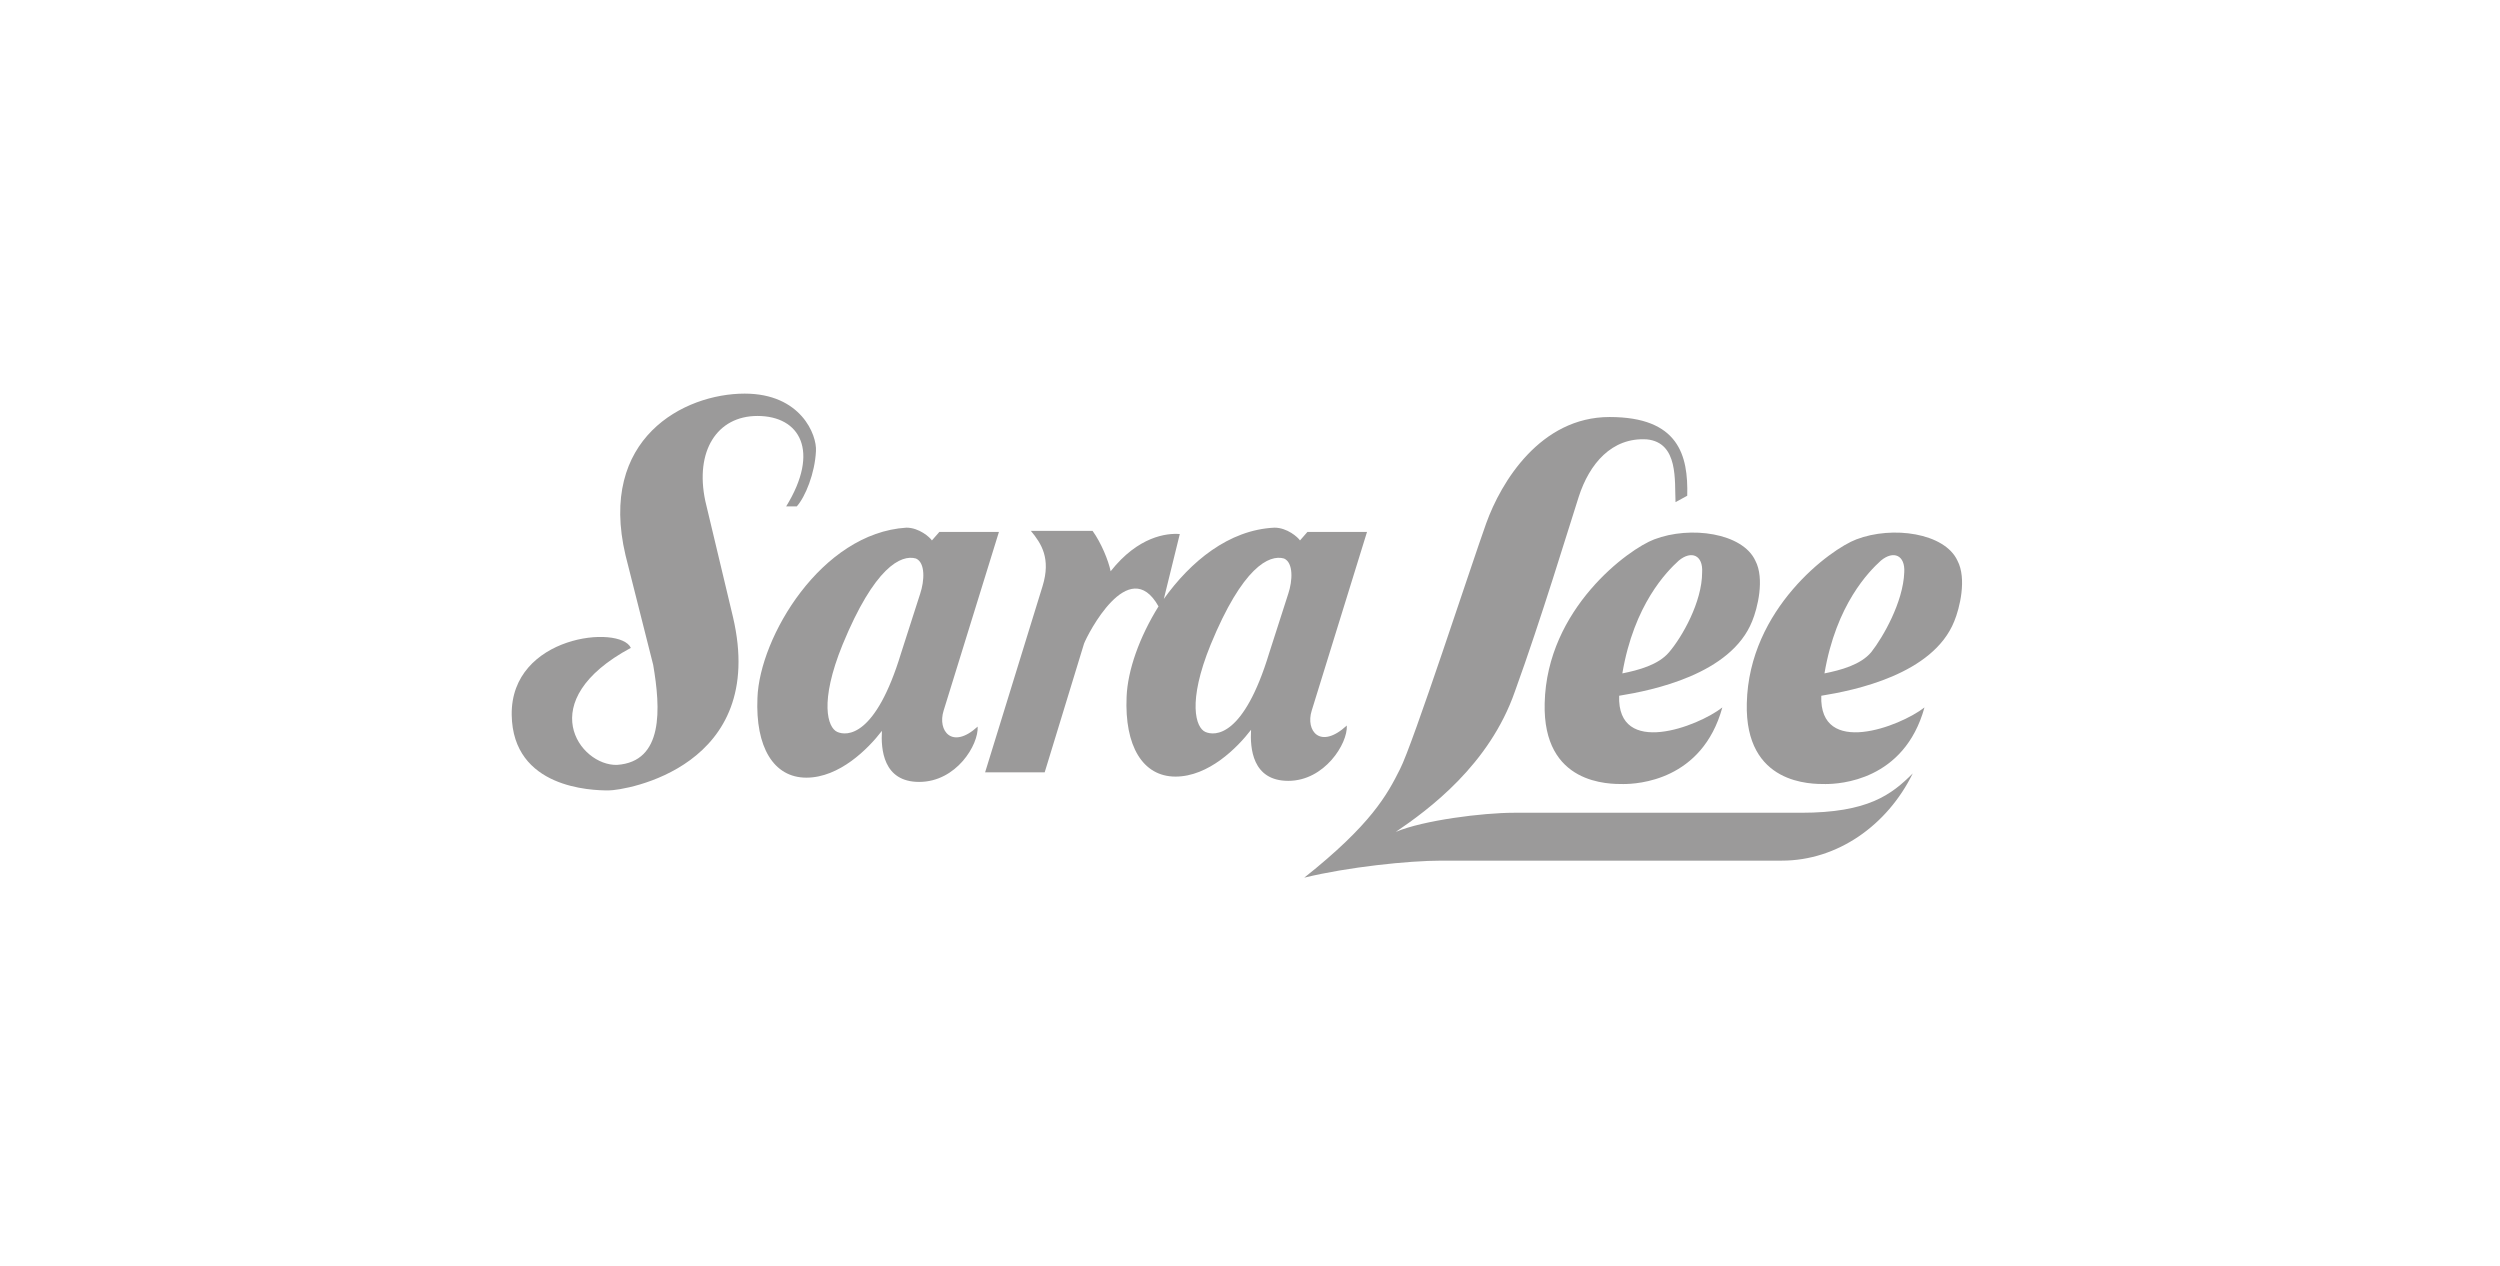
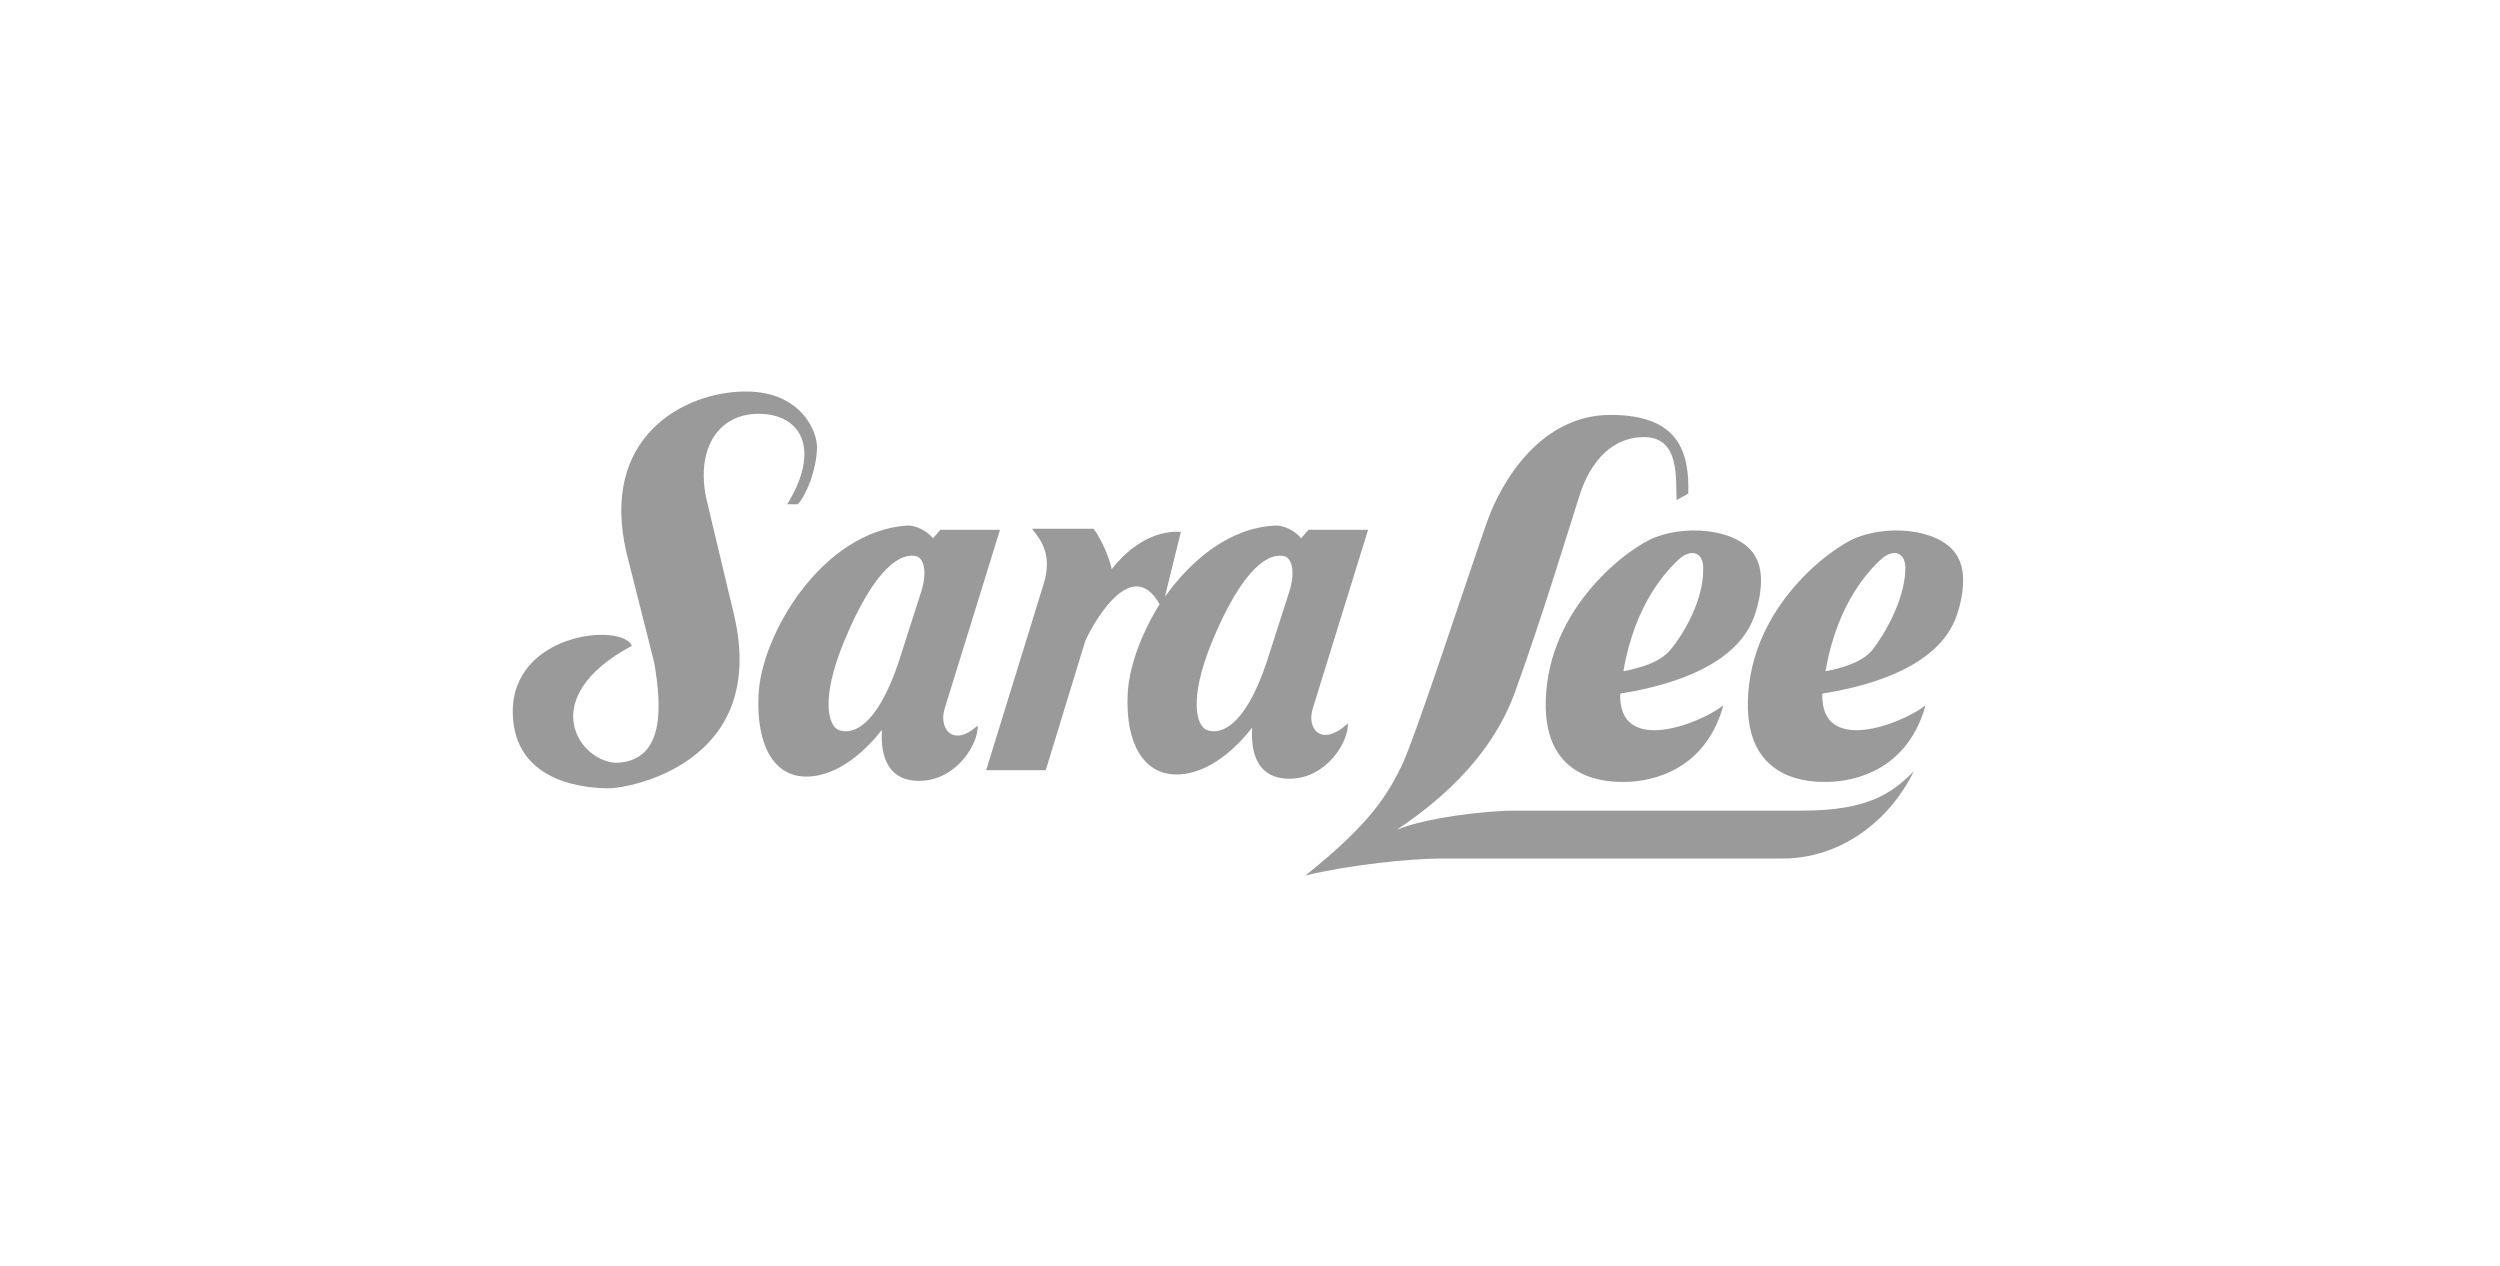
- <svg xmlns="http://www.w3.org/2000/svg" version="1.1" x="0px" y="0px" viewBox="0 0 235 119" style="enable-background:new 0 0 235 119;" xml:space="preserve">
+ <svg xmlns="http://www.w3.org/2000/svg" version="1.1" id="Layer_1" x="0px" y="0px" viewBox="0 0 235 119" style="enable-background:new 0 0 235 119;" xml:space="preserve">
  <style type="text/css">
	.st0{display:none;}
	.st1{display:inline;fill:#4B4A4B;}
	.st2{fill:#9B9A9A;}
- 	.st3{opacity:0.35;fill:#9B9A9A;}
- 	.st4{opacity:0.25;fill:#9B9A9A;}
- 	.st5{fill-rule:evenodd;clip-rule:evenodd;fill:#9B9A9A;}
- 	.st6{fill:none;stroke:#9B9A9A;stroke-width:0.431;stroke-miterlimit:10;}
- 	.st7{fill:none;}
- 	.st8{display:inline;fill:#9B9A9A;}
- 	.st9{display:inline;fill-rule:evenodd;clip-rule:evenodd;fill:#9B9A9A;}
- 	.st10{display:inline;}
+ 	.st3{display:inline;fill:#9B9A9A;}
</style>
  <g id="Background" class="st0">
    <rect class="st1" width="235" height="119" />
  </g>
  <g id="Logos">
    <g>
-       <path class="st5" d="M123.3,66.8l5.2-16.8h-5.6l-0.7,0.8l0,0c-0.2-0.3-1.2-1.2-2.4-1.2c-4.3,0.2-7.9,3.2-10.4,6.7l0,0l1.5-6.1l0,0    c-1.2-0.1-3.9,0.2-6.5,3.5c-0.2-1-0.9-2.7-1.7-3.8l0,0h-5.8l0,0c1,1.2,1.9,2.6,1.1,5.2l0,0l-5.4,17.5h5.6l3.7-12.1l0,0    c0.3-0.8,4.2-8.5,7-3.5c-1.8,2.9-2.9,6-3,8.5c-0.2,4.6,1.5,7.5,4.6,7.5c3.1,0,5.8-2.7,7.1-4.4c-0.1,1.7,0.1,4.8,3.5,4.8    s5.6-3.5,5.5-5.2C124.1,70.5,122.7,68.7,123.3,66.8L123.3,66.8L123.3,66.8L123.3,66.8z M121.1,55.8l-1.8,5.6l0,0    c-2.4,7.9-5.1,7.8-6,7.4c-0.9-0.4-1.7-2.8,0.5-8.2c3-7.3,5.5-8.5,6.9-8.1C121.6,52.9,121.5,54.6,121.1,55.8L121.1,55.8L121.1,55.8    L121.1,55.8z" />
-       <path class="st5" d="M184,52.7c-1.2-2.6-6.1-3.3-9.5-2c-2.4,0.9-10.1,6.5-10.3,15.4c-0.2,7.7,6.1,7.6,7.4,7.6    c1.3,0,7.4-0.3,9.3-7.2c-2.3,1.8-9.9,4.7-9.7-1.1c3.1-0.5,10.5-2,12.5-7C184.2,57.2,184.9,54.4,184,52.7L184,52.7L184,52.7    L184,52.7z M175.9,61.3c-1,1.2-2.9,1.7-4.4,2c1.1-6.5,4.2-9.6,5.3-10.6c1.2-1,2.3-0.5,2.2,1.1C178.9,56.6,177,59.9,175.9,61.3    L175.9,61.3L175.9,61.3L175.9,61.3z" />
-       <path class="st5" d="M66.3,47.1c-1-4.7,1.1-8,4.9-8c4,0,5.9,3.3,2.7,8.5l0,0h1l0,0c0.8-0.9,1.7-3.1,1.8-5.2    c0.1-1.5-1.4-5.4-6.7-5.4c-5.7,0-13.8,4.2-11.2,15.2l0,0l2.6,10.3l0,0c0.7,4.1,1,9.1-3.4,9.4c-3.5,0.1-8-6,1.3-11    c-1-2.2-11.3-1.2-11.2,6.3c0.1,6.9,7.5,7.1,9.1,7.1c1.6,0,15-2.2,11.7-16.3l0,0L66.3,47.1L66.3,47.1L66.3,47.1z" />
-       <path class="st5" d="M88.7,66.8L93.9,50h-5.6l-0.7,0.8l0,0c-0.2-0.3-1.2-1.2-2.4-1.2c-8,0.5-13.8,10.3-14,16    c-0.2,4.6,1.5,7.5,4.6,7.5s5.8-2.7,7.1-4.4c-0.1,1.7,0.1,4.8,3.5,4.8c3.5,0,5.6-3.5,5.5-5.2C89.5,70.5,88.1,68.7,88.7,66.8    L88.7,66.8L88.7,66.8L88.7,66.8z M86.5,55.8l-1.8,5.6l0,0c-2.4,7.9-5.1,7.8-6,7.4c-0.9-0.4-1.7-2.8,0.5-8.2c3-7.3,5.5-8.5,6.9-8.1    C87,52.9,86.9,54.6,86.5,55.8L86.5,55.8L86.5,55.8L86.5,55.8z" />
-       <path class="st5" d="M165,52.7c-1.2-2.6-6.1-3.3-9.5-2c-2.4,0.9-10.1,6.5-10.3,15.4c-0.2,7.7,6.1,7.6,7.4,7.6    c1.3,0,7.4-0.3,9.3-7.2c-2.3,1.8-9.9,4.7-9.7-1.1c3.1-0.5,10.5-2,12.5-7C165.2,57.2,165.9,54.4,165,52.7L165,52.7L165,52.7    L165,52.7z M156.9,61.3c-1,1.2-2.9,1.7-4.4,2c1.1-6.5,4.2-9.6,5.3-10.6c1.2-1,2.3-0.5,2.2,1.1C160,56.6,158.1,59.9,156.9,61.3    L156.9,61.3L156.9,61.3L156.9,61.3z" />
-       <path class="st5" d="M142.3,76.4c-2.9,0-8.5,0.7-11.1,1.8c3.1-2.1,8.8-6.3,11.2-13.2c2.5-6.9,5-15.2,6-18.3c1-3.1,3.1-5.6,6.4-5.4    c3,0.3,2.6,3.9,2.7,5.9l0,0l1.1-0.6l0,0c0.1-3.8-0.8-7.4-7.3-7.4c-6.5,0-10.2,6.1-11.6,10c-1.4,3.9-6.9,20.8-8.1,23.1    c-1.2,2.4-2.7,5.2-9,10.2c4.1-1,9.8-1.6,12.9-1.6s32,0,32,0c5.2,0,9.9-3.3,12.3-8.2c-2,2-4.2,3.7-10.5,3.7l0,0H142.3L142.3,76.4    L142.3,76.4z" />
+       <path class="st2" d="M123.4,66.6l5.2-16.8H123l-0.7,0.8l0,0c-0.2-0.3-1.2-1.2-2.4-1.2c-4.3,0.2-7.9,3.2-10.4,6.7l0,0L111,50l0,0    c-1.2-0.1-3.9,0.2-6.5,3.5c-0.2-1-0.9-2.7-1.7-3.8l0,0H97l0,0c1,1.2,1.9,2.6,1.1,5.2l0,0l-5.4,17.5h5.6l3.7-12.1l0,0    c0.3-0.8,4.2-8.5,7-3.5c-1.8,2.9-2.9,6-3,8.5c-0.2,4.6,1.5,7.5,4.6,7.5s5.8-2.7,7.1-4.4c-0.1,1.7,0.1,4.8,3.5,4.8    c3.5,0,5.6-3.5,5.5-5.2C124.2,70.3,122.8,68.5,123.4,66.6L123.4,66.6L123.4,66.6L123.4,66.6z M121.2,55.6l-1.8,5.6l0,0    c-2.4,7.9-5.1,7.8-6,7.4s-1.7-2.8,0.5-8.2c3-7.3,5.5-8.5,6.9-8.1C121.7,52.7,121.6,54.4,121.2,55.6L121.2,55.6L121.2,55.6    L121.2,55.6z" />
+       <path class="st2" d="M184.1,52.5c-1.2-2.6-6.1-3.3-9.5-2c-2.4,0.9-10.1,6.5-10.3,15.4c-0.2,7.7,6.1,7.6,7.4,7.6    c1.3,0,7.4-0.3,9.3-7.2c-2.3,1.8-9.9,4.7-9.7-1.1c3.1-0.5,10.5-2,12.5-7C184.3,57,185,54.2,184.1,52.5L184.1,52.5L184.1,52.5    L184.1,52.5z M176,61.1c-1,1.2-2.9,1.7-4.4,2c1.1-6.5,4.2-9.6,5.3-10.6c1.2-1,2.3-0.5,2.2,1.1C179,56.5,177.1,59.7,176,61.1    L176,61.1L176,61.1L176,61.1z" />
+       <path class="st2" d="M66.4,46.9c-1-4.7,1.1-8,4.9-8c4,0,5.9,3.3,2.7,8.5l0,0h1l0,0c0.8-0.9,1.7-3.1,1.8-5.2    c0.1-1.5-1.4-5.4-6.7-5.4c-5.7,0-13.8,4.2-11.2,15.2l0,0l2.6,10.3l0,0c0.7,4.1,1,9.1-3.4,9.4c-3.5,0.1-8-6,1.3-11    c-1-2.2-11.3-1.2-11.2,6.3c0.1,6.9,7.5,7.1,9.1,7.1c1.6,0,15-2.2,11.7-16.3l0,0L66.4,46.9L66.4,46.9L66.4,46.9z" />
+       <path class="st2" d="M88.8,66.6L94,49.8h-5.6l-0.7,0.8l0,0c-0.2-0.3-1.2-1.2-2.4-1.2c-8,0.5-13.8,10.3-14,16    C71.1,70,72.7,73,75.8,73s5.8-2.7,7.1-4.4c-0.1,1.7,0.1,4.8,3.5,4.8c3.5,0,5.6-3.5,5.5-5.2C89.6,70.3,88.2,68.5,88.8,66.6    L88.8,66.6L88.8,66.6L88.8,66.6z M86.6,55.6l-1.8,5.6l0,0c-2.4,7.9-5.1,7.8-6,7.4s-1.7-2.8,0.5-8.2c3-7.3,5.5-8.5,6.9-8.1    C87.1,52.7,87,54.4,86.6,55.6L86.6,55.6L86.6,55.6L86.6,55.6z" />
+       <path class="st2" d="M165.1,52.5c-1.2-2.6-6.1-3.3-9.5-2c-2.4,0.9-10.1,6.5-10.3,15.4c-0.2,7.7,6.1,7.6,7.4,7.6    c1.3,0,7.4-0.3,9.3-7.2c-2.3,1.8-9.9,4.7-9.7-1.1c3.1-0.5,10.5-2,12.5-7C165.3,57,166,54.2,165.1,52.5L165.1,52.5L165.1,52.5    L165.1,52.5z M157,61.1c-1,1.2-2.9,1.7-4.4,2c1.1-6.5,4.2-9.6,5.3-10.6c1.2-1,2.3-0.5,2.2,1.1C160.1,56.5,158.2,59.7,157,61.1    L157,61.1L157,61.1L157,61.1z" />
+       <path class="st2" d="M142.4,76.2c-2.9,0-8.5,0.7-11.1,1.8c3.1-2.1,8.8-6.3,11.2-13.2c2.5-6.9,5-15.2,6-18.3s3.1-5.6,6.4-5.4    c3,0.3,2.6,3.9,2.7,5.9l0,0l1.1-0.6l0,0c0.1-3.8-0.8-7.4-7.3-7.4s-10.2,6.1-11.6,10c-1.4,3.9-6.9,20.8-8.1,23.1    c-1.2,2.4-2.7,5.2-9,10.2c4.1-1,9.8-1.6,12.9-1.6c3.1,0,32,0,32,0c5.2,0,9.9-3.3,12.3-8.2c-2,2-4.2,3.7-10.5,3.7l0,0L142.4,76.2    L142.4,76.2L142.4,76.2z" />
    </g>
-     <rect y="0.2" class="st7" width="235" height="119" />
  </g>
  <g id="legal" class="st0">
-     <path class="st9" d="M184.5,69.3c-1.3,0-2.3,1-2.3,2.3c0,1.3,1,2.3,2.3,2.3c1.3,0,2.3-1,2.3-2.3C186.8,70.4,185.8,69.3,184.5,69.3   L184.5,69.3L184.5,69.3L184.5,69.3z M184.5,73.8c-1.2,0-2.1-0.9-2.1-2.1c0-1.2,0.9-2.1,2.1-2.1c1.2,0,2.1,0.9,2.1,2.1   C186.6,72.8,185.7,73.8,184.5,73.8L184.5,73.8L184.5,73.8L184.5,73.8z" />
-     <path class="st9" d="M185,71.8c0.4-0.1,0.7-0.3,0.7-0.7c0-0.5-0.3-0.8-0.9-0.8l0,0h-1V73h0.2v-1.3h0.7l0.8,1.3h0.3L185,71.8   L185,71.8L185,71.8z M184.6,71.6H184v-1.1h0.8l0,0c0.3,0,0.7,0.1,0.7,0.5C185.5,71.5,185,71.6,184.6,71.6L184.6,71.6L184.6,71.6   L184.6,71.6z" />
+     <path class="st3" d="M184.5,69.3c-1.3,0-2.3,1-2.3,2.3s1,2.3,2.3,2.3s2.3-1,2.3-2.3C186.8,70.4,185.8,69.3,184.5,69.3L184.5,69.3   L184.5,69.3L184.5,69.3z M184.5,73.8c-1.2,0-2.1-0.9-2.1-2.1s0.9-2.1,2.1-2.1c1.2,0,2.1,0.9,2.1,2.1   C186.6,72.8,185.7,73.8,184.5,73.8L184.5,73.8L184.5,73.8L184.5,73.8z" />
+     <path class="st3" d="M185,71.8c0.4-0.1,0.7-0.3,0.7-0.7c0-0.5-0.3-0.8-0.9-0.8l0,0h-1V73h0.2v-1.3h0.7l0.8,1.3h0.3L185,71.8   L185,71.8L185,71.8z M184.6,71.6H184v-1.1h0.8l0,0c0.3,0,0.7,0.1,0.7,0.5C185.5,71.5,185,71.6,184.6,71.6L184.6,71.6L184.6,71.6   L184.6,71.6z" />
  </g>
</svg>
